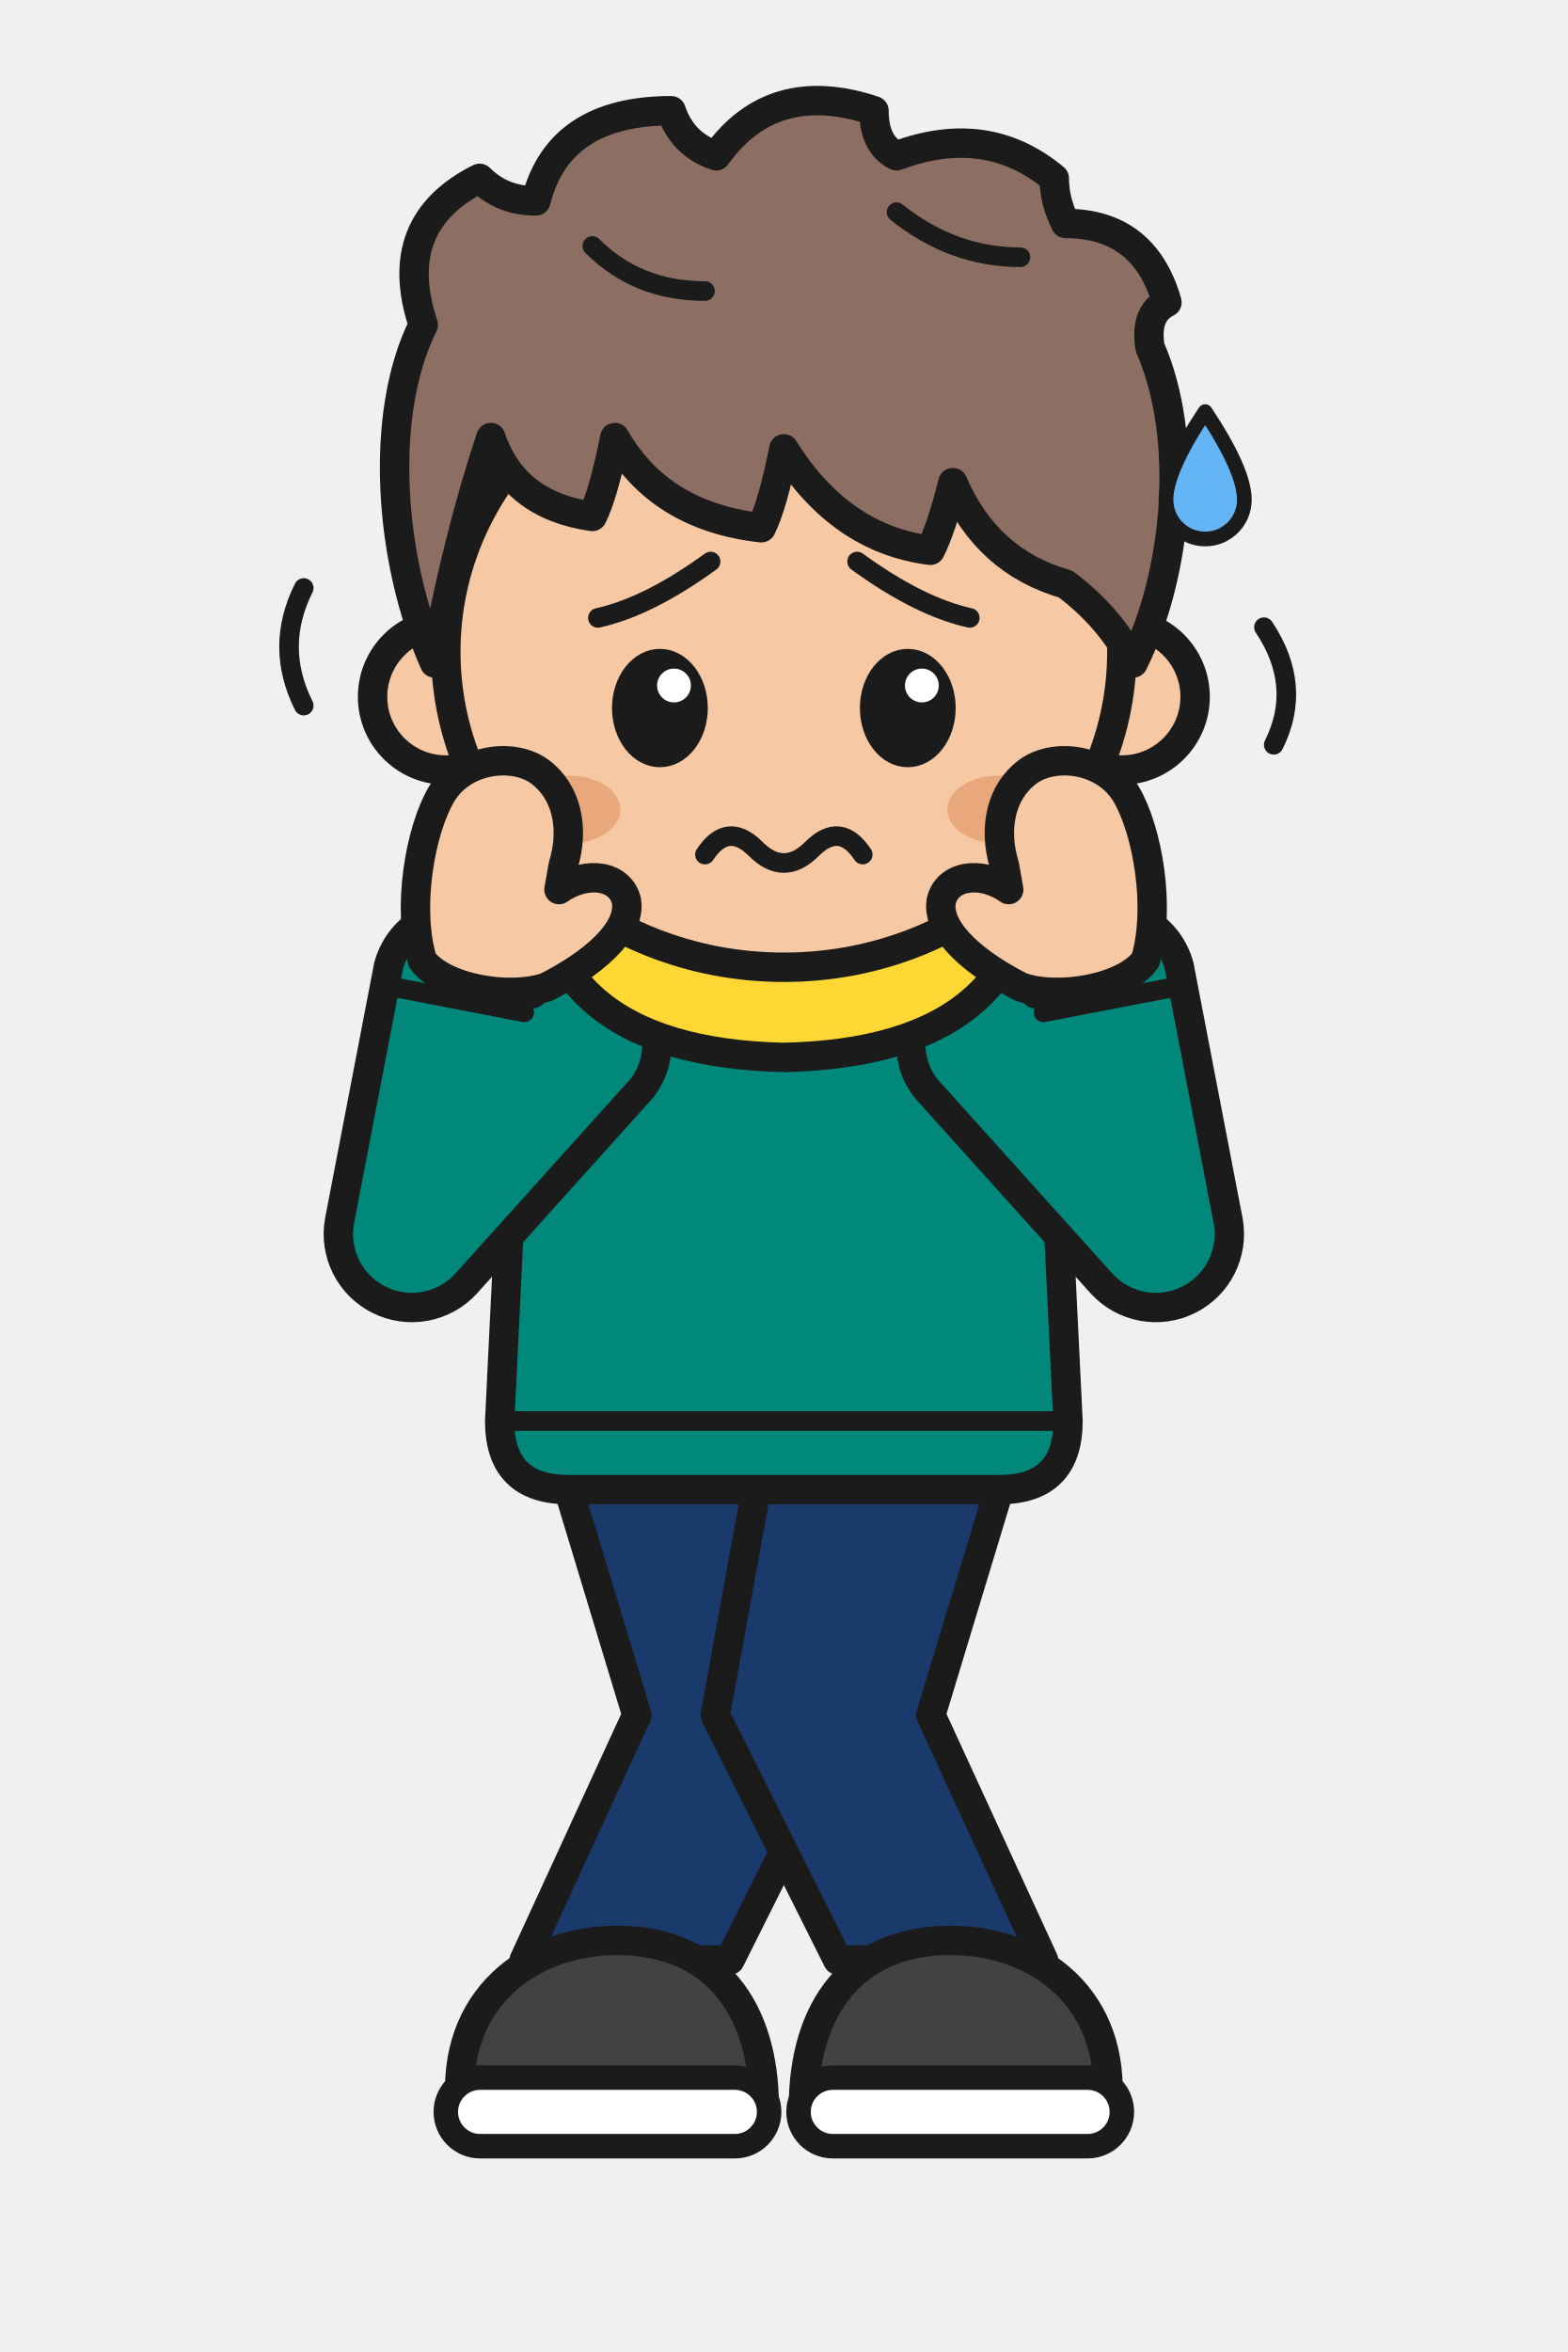
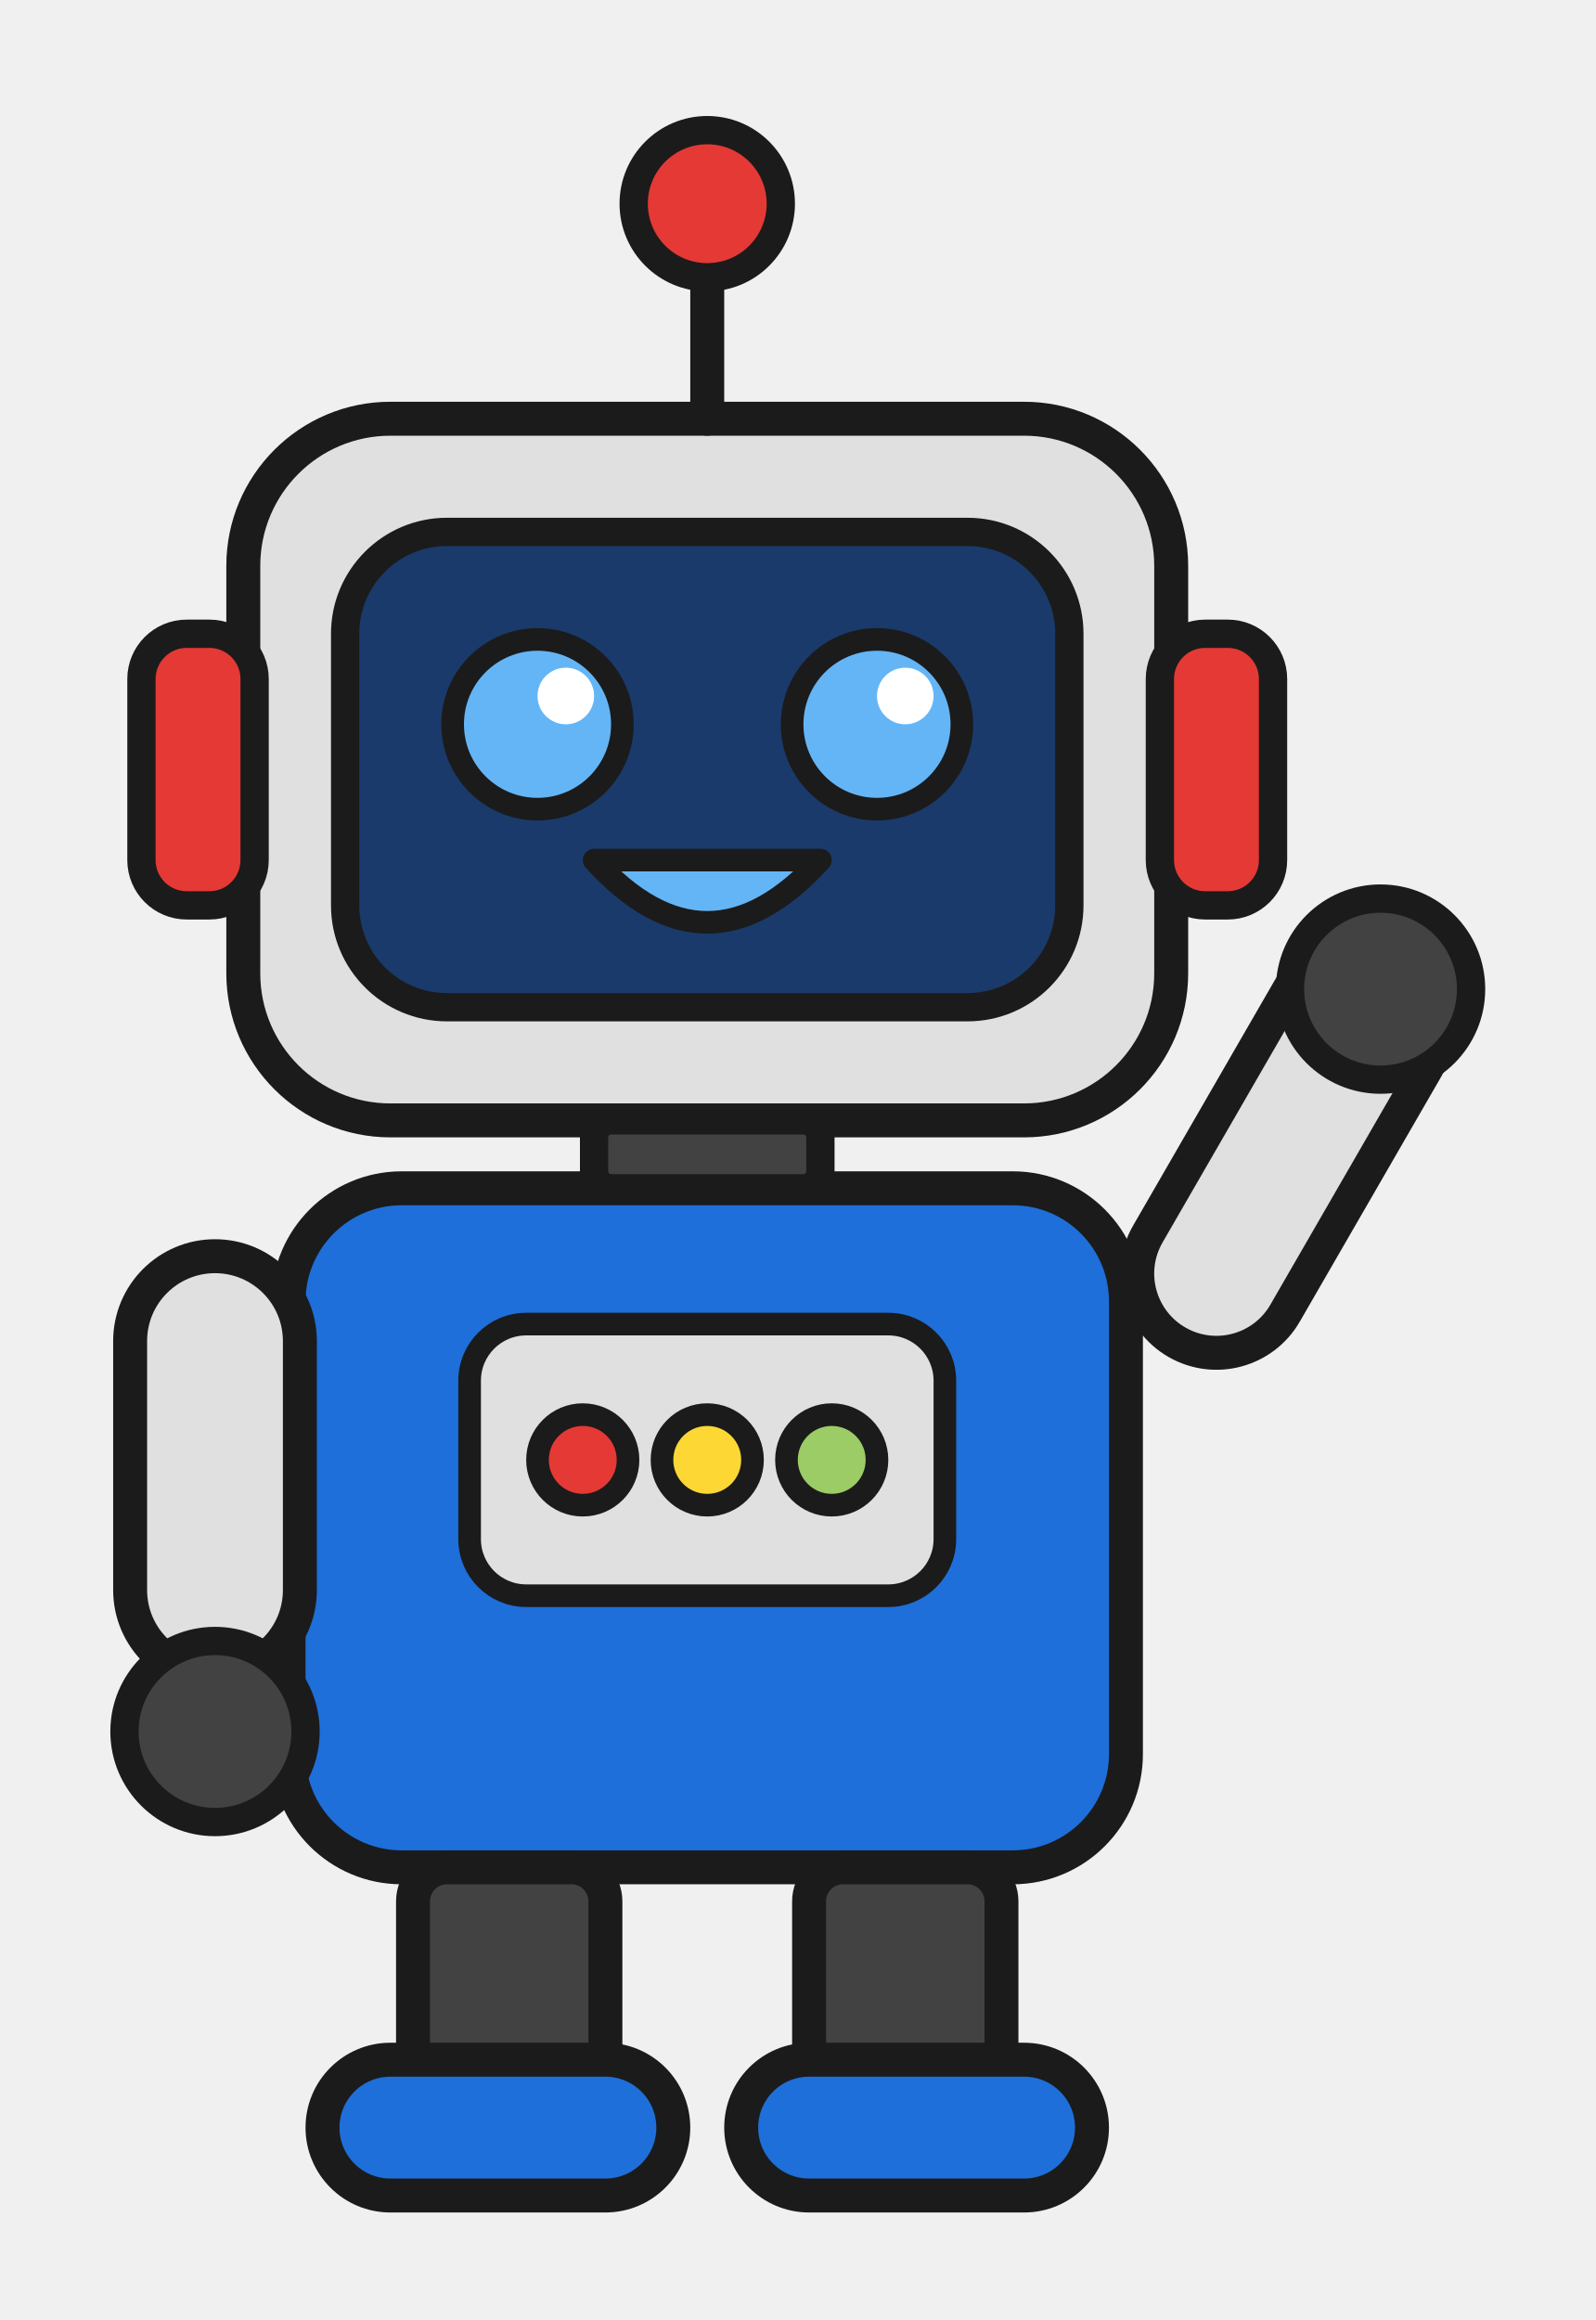
- <svg xmlns="http://www.w3.org/2000/svg" viewBox="0 0 320 480" width="320" height="480">
-   <g stroke="#1B1B1B" stroke-width="6" stroke-linecap="round" stroke-linejoin="round">
-     <path d="M110,284 L162,284 L174,350 L149,400 L107,400 L130,350 Z" fill="#1A3A6B" stroke-width="6" />
-     <path d="M158,284 L210,284 L190,350 L213,400 L171,400 L146,350 Z" fill="#1A3A6B" stroke-width="6" />
-     <path d="M94,430 C92,408 108,396 126,396 C146,396 156,410 156,430 Z" fill="#424242" stroke-width="6" />
-     <path d="M98,424 H150 A7,7 0 0 1 157,431 A7,7 0 0 1 150,438 H98 A7,7 0 0 1 91,431 A7,7 0 0 1 98,424 Z" fill="#FFFFFF" stroke-width="5" />
-     <path d="M226,430 C228,408 212,396 194,396 C174,396 164,410 164,430 Z" fill="#424242" stroke-width="6" />
-     <path d="M170,424 H222 A7,7 0 0 1 229,431 A7,7 0 0 1 222,438 H170 A7,7 0 0 1 163,431 A7,7 0 0 1 170,424 Z" fill="#FFFFFF" stroke-width="5" />
-     <path d="M128,184 Q108,188 106,208 L102,290 Q102,304 116,304 L204,304 Q218,304 218,290 L214,208 Q212,188 192,184 Z" fill="#00897B" />
-     <path d="M105,290 L215,290" fill="none" stroke-width="4" />
-     <path d="M108.9,202.0 L108.9,201.9 L108.7,202.8 A15,15 0 0 0 79.3,197.2 L69.3,249.2 A15,15 0 0 0 95.1,262.0 L131.1,222.0 A15,15 0 0 0 108.9,202.0 Z" fill="#00897B" stroke-width="6" />
-     <path d="M107.0,206.6 L79.5,201.3" fill="none" stroke-width="4" />
-     <path d="M188.9,222.0 L224.9,262.0 A15,15 0 0 0 250.7,249.2 L240.7,197.2 A15,15 0 0 0 211.3,202.8 L211.1,201.9 L211.1,202.0 A15,15 0 0 0 188.9,222.0 Z" fill="#00897B" stroke-width="6" />
-     <path d="M240.5,201.3 L213.0,206.6" fill="none" stroke-width="4" />
-     <g transform="translate(160,133) scale(1.15)">
-       <g stroke="#1B1B1B" stroke-width="5.22" stroke-linecap="round" stroke-linejoin="round">
-         <path d="M-44,34 Q-45,71 0,72 Q45,71 44,34 L22,34 Q22,50 0,52 Q-22,50 -22,34 Z" fill="#FDD835" />
-       </g>
-     </g>
-     <g transform="translate(160,133) scale(1.15)">
-       <g stroke="#1B1B1B" stroke-width="5.22" stroke-linecap="round" stroke-linejoin="round">
-         <path d="M-73,8 A13,13 0 1 0 -47,8 A13,13 0 1 0 -73,8 Z" fill="#F6C9A4" />
-         <path d="M47,8 A13,13 0 1 0 73,8 A13,13 0 1 0 47,8 Z" fill="#F6C9A4" />
-         <path d="M-60,0 A60,56 0 1 0 60,0 A60,56 0 1 0 -60,0 Z" fill="#F6C9A4" />
-         <path d="M-62,2 C-70,-16 -72,-42 -64,-58 Q-70,-76 -54,-84 Q-50,-80 -44,-80 Q-40,-96 -20,-96 Q-18,-90 -12,-88 Q-2,-102 16,-96 Q16,-90 20,-88 Q36,-94 48,-84 Q48,-80 50,-76 Q64,-76 68,-62 Q64,-60 65,-54 C72,-38 70,-14 62,2 Q58,-6 50,-12 Q36,-16 30,-30 Q28,-22 26,-18 Q10,-20 0,-36 Q-2,-26 -4,-22 Q-22,-24 -30,-38 Q-32,-28 -34,-24 Q-48,-26 -52,-38 Q-58,-20 -62,2 Z" fill="#8D6E63" />
-       </g>
-       <g stroke="#1B1B1B" stroke-width="3.48" stroke-linecap="round" stroke-linejoin="round">
-         <path d="M-34,-72 Q-26,-64 -14,-64 M20,-78 Q30,-70 42,-70" fill="none" />
-       </g>
-       <g stroke="#1B1B1B" stroke-width="3.48" stroke-linecap="round" stroke-linejoin="round">
-         <path d="M-29,10 A7,9 0 1 0 -15,10 A7,9 0 1 0 -29,10 Z" fill="#1B1B1B" stroke-width="3" />
-         <path d="M15,10 A7,9 0 1 0 29,10 A7,9 0 1 0 15,10 Z" fill="#1B1B1B" stroke-width="3" />
-         <path d="M-22.5,6 A3,3 0 1 0 -16.5,6 A3,3 0 1 0 -22.5,6 Z" fill="#FFFFFF" stroke="none" data-noink="1" />
-         <path d="M21.5,6 A3,3 0 1 0 27.5,6 A3,3 0 1 0 21.5,6 Z" fill="#FFFFFF" stroke="none" data-noink="1" />
-         <path d="M-47,28 A9,6 0 1 0 -29,28 A9,6 0 1 0 -47,28 Z" fill="#E8A87C" stroke="none" data-noink="1" />
-         <path d="M29,28 A9,6 0 1 0 47,28 A9,6 0 1 0 29,28 Z" fill="#E8A87C" stroke="none" data-noink="1" />
-         <path d="M-33,-6 Q-24,-8 -13,-16 M13,-16 Q24,-8 33,-6" fill="none" />
-         <path d="M-14,36 Q-10,30 -5,35 Q0,40 5,35 Q10,30 14,36" fill="none" />
-       </g>
-     </g>
-     <path d="M-12,0 C-17,-10 -17,-26 -14,-34 C-11,-42 -1,-45 5,-42 C11,-39 14,-32 13,-24 L13,-19 C18,-24 25,-24 27,-19 C29,-13 22,-5 14,1 C7,5 -7,5 -12,0 Z" fill="#F6C9A4" stroke-width="6" transform="translate(98,198) rotate(10)" />
-     <path d="M-12,0 C-17,-10 -17,-26 -14,-34 C-11,-42 -1,-45 5,-42 C11,-39 14,-32 13,-24 L13,-19 C18,-24 25,-24 27,-19 C29,-13 22,-5 14,1 C7,5 -7,5 -12,0 Z" fill="#F6C9A4" stroke-width="6" transform="translate(222,198) rotate(-10) scale(-1,1)" />
-     <path d="M246,84 Q254,96 254,102 A8 8 0 0 1 238,102 Q238,96 246,84 Z" fill="#64B5F6" stroke-width="3" />
-     <path d="M62,120 Q56,132 62,144 M258,128 Q266,140 260,152" fill="none" stroke-width="4" />
-   </g>
+ <svg xmlns="http://www.w3.org/2000/svg" viewBox="0 0 282 410" width="282" height="410">
+   <rect id="head" x="43" y="74" width="164" height="124" rx="26" fill="#E0E0E0" stroke="#1B1B1B" stroke-width="6" stroke-linecap="round" stroke-linejoin="round" />
+   <rect id="body" x="51" y="210" width="148" height="120" rx="20" fill="#1E6FD9" stroke="#1B1B1B" stroke-width="6" stroke-linecap="round" stroke-linejoin="round" />
+   <rect id="neck" x="105" y="198" width="40" height="12" rx="3" fill="#424242" stroke="#1B1B1B" stroke-width="5" stroke-linecap="round" stroke-linejoin="round" />
+   <rect id="arm_l" x="23" y="222" width="30" height="74" rx="15" fill="#E0E0E0" stroke="#1B1B1B" stroke-width="6" stroke-linecap="round" stroke-linejoin="round" />
+   <circle id="hand_l" cx="38" cy="306" r="16" fill="#424242" stroke="#1B1B1B" stroke-width="5" stroke-linecap="round" stroke-linejoin="round" />
+   <rect id="arm_r" x="197" y="160" width="28" height="78" rx="14" transform="rotate(30 211 232)" fill="#E0E0E0" stroke="#1B1B1B" stroke-width="6" stroke-linecap="round" stroke-linejoin="round" />
+   <circle id="hand_r" cx="244" cy="174.8" r="16" fill="#424242" stroke="#1B1B1B" stroke-width="5" stroke-linecap="round" stroke-linejoin="round" />
+   <rect id="leg_l" x="73" y="330" width="34" height="38" rx="6" fill="#424242" stroke="#1B1B1B" stroke-width="6" stroke-linecap="round" stroke-linejoin="round" />
+   <rect id="leg_r" x="143" y="330" width="34" height="38" rx="6" fill="#424242" stroke="#1B1B1B" stroke-width="6" stroke-linecap="round" stroke-linejoin="round" />
+   <rect id="foot_l" x="57" y="364" width="62" height="24" rx="12" fill="#1E6FD9" stroke="#1B1B1B" stroke-width="6" stroke-linecap="round" stroke-linejoin="round" />
+   <rect id="foot_r" x="131" y="364" width="62" height="24" rx="12" fill="#1E6FD9" stroke="#1B1B1B" stroke-width="6" stroke-linecap="round" stroke-linejoin="round" />
+   <rect id="visor" x="61" y="94" width="128" height="84" rx="18" fill="#1A3A6B" stroke="#1B1B1B" stroke-width="5" stroke-linecap="round" stroke-linejoin="round" />
+   <circle id="eye_l" cx="95" cy="128" r="15" fill="#64B5F6" stroke="#1B1B1B" stroke-width="4" stroke-linecap="round" stroke-linejoin="round" />
+   <circle id="eye_r" cx="155" cy="128" r="15" fill="#64B5F6" stroke="#1B1B1B" stroke-width="4" stroke-linecap="round" stroke-linejoin="round" />
+   <circle cx="100" cy="123" r="5" fill="#FFFFFF" data-noink="1" />
+   <circle cx="160" cy="123" r="5" fill="#FFFFFF" data-noink="1" />
+   <path id="smile" d="M 105,152 Q 125,174 145,152 Z" fill="#64B5F6" stroke="#1B1B1B" stroke-width="4" stroke-linecap="round" stroke-linejoin="round" />
+   <rect id="ear_l" x="25" y="112" width="20" height="48" rx="8" fill="#E53935" stroke="#1B1B1B" stroke-width="5" stroke-linecap="round" stroke-linejoin="round" />
+   <rect id="ear_r" x="205" y="112" width="20" height="48" rx="8" fill="#E53935" stroke="#1B1B1B" stroke-width="5" stroke-linecap="round" stroke-linejoin="round" />
+   <line x1="125" y1="74" x2="125" y2="46" fill="none" stroke="#1B1B1B" stroke-width="6" stroke-linecap="round" stroke-linejoin="round" />
+   <circle id="antenna" cx="125" cy="36" r="13" fill="#E53935" stroke="#1B1B1B" stroke-width="5" stroke-linecap="round" stroke-linejoin="round" />
+   <rect id="panel" x="83" y="234" width="84" height="48" rx="10" fill="#E0E0E0" stroke="#1B1B1B" stroke-width="4" stroke-linecap="round" stroke-linejoin="round" />
+   <circle cx="103" cy="258" r="8" fill="#E53935" stroke="#1B1B1B" stroke-width="4" stroke-linecap="round" stroke-linejoin="round" />
+   <circle cx="125" cy="258" r="8" fill="#FDD835" stroke="#1B1B1B" stroke-width="4" stroke-linecap="round" stroke-linejoin="round" />
+   <circle cx="147" cy="258" r="8" fill="#9CCC65" stroke="#1B1B1B" stroke-width="4" stroke-linecap="round" stroke-linejoin="round" />
</svg>
